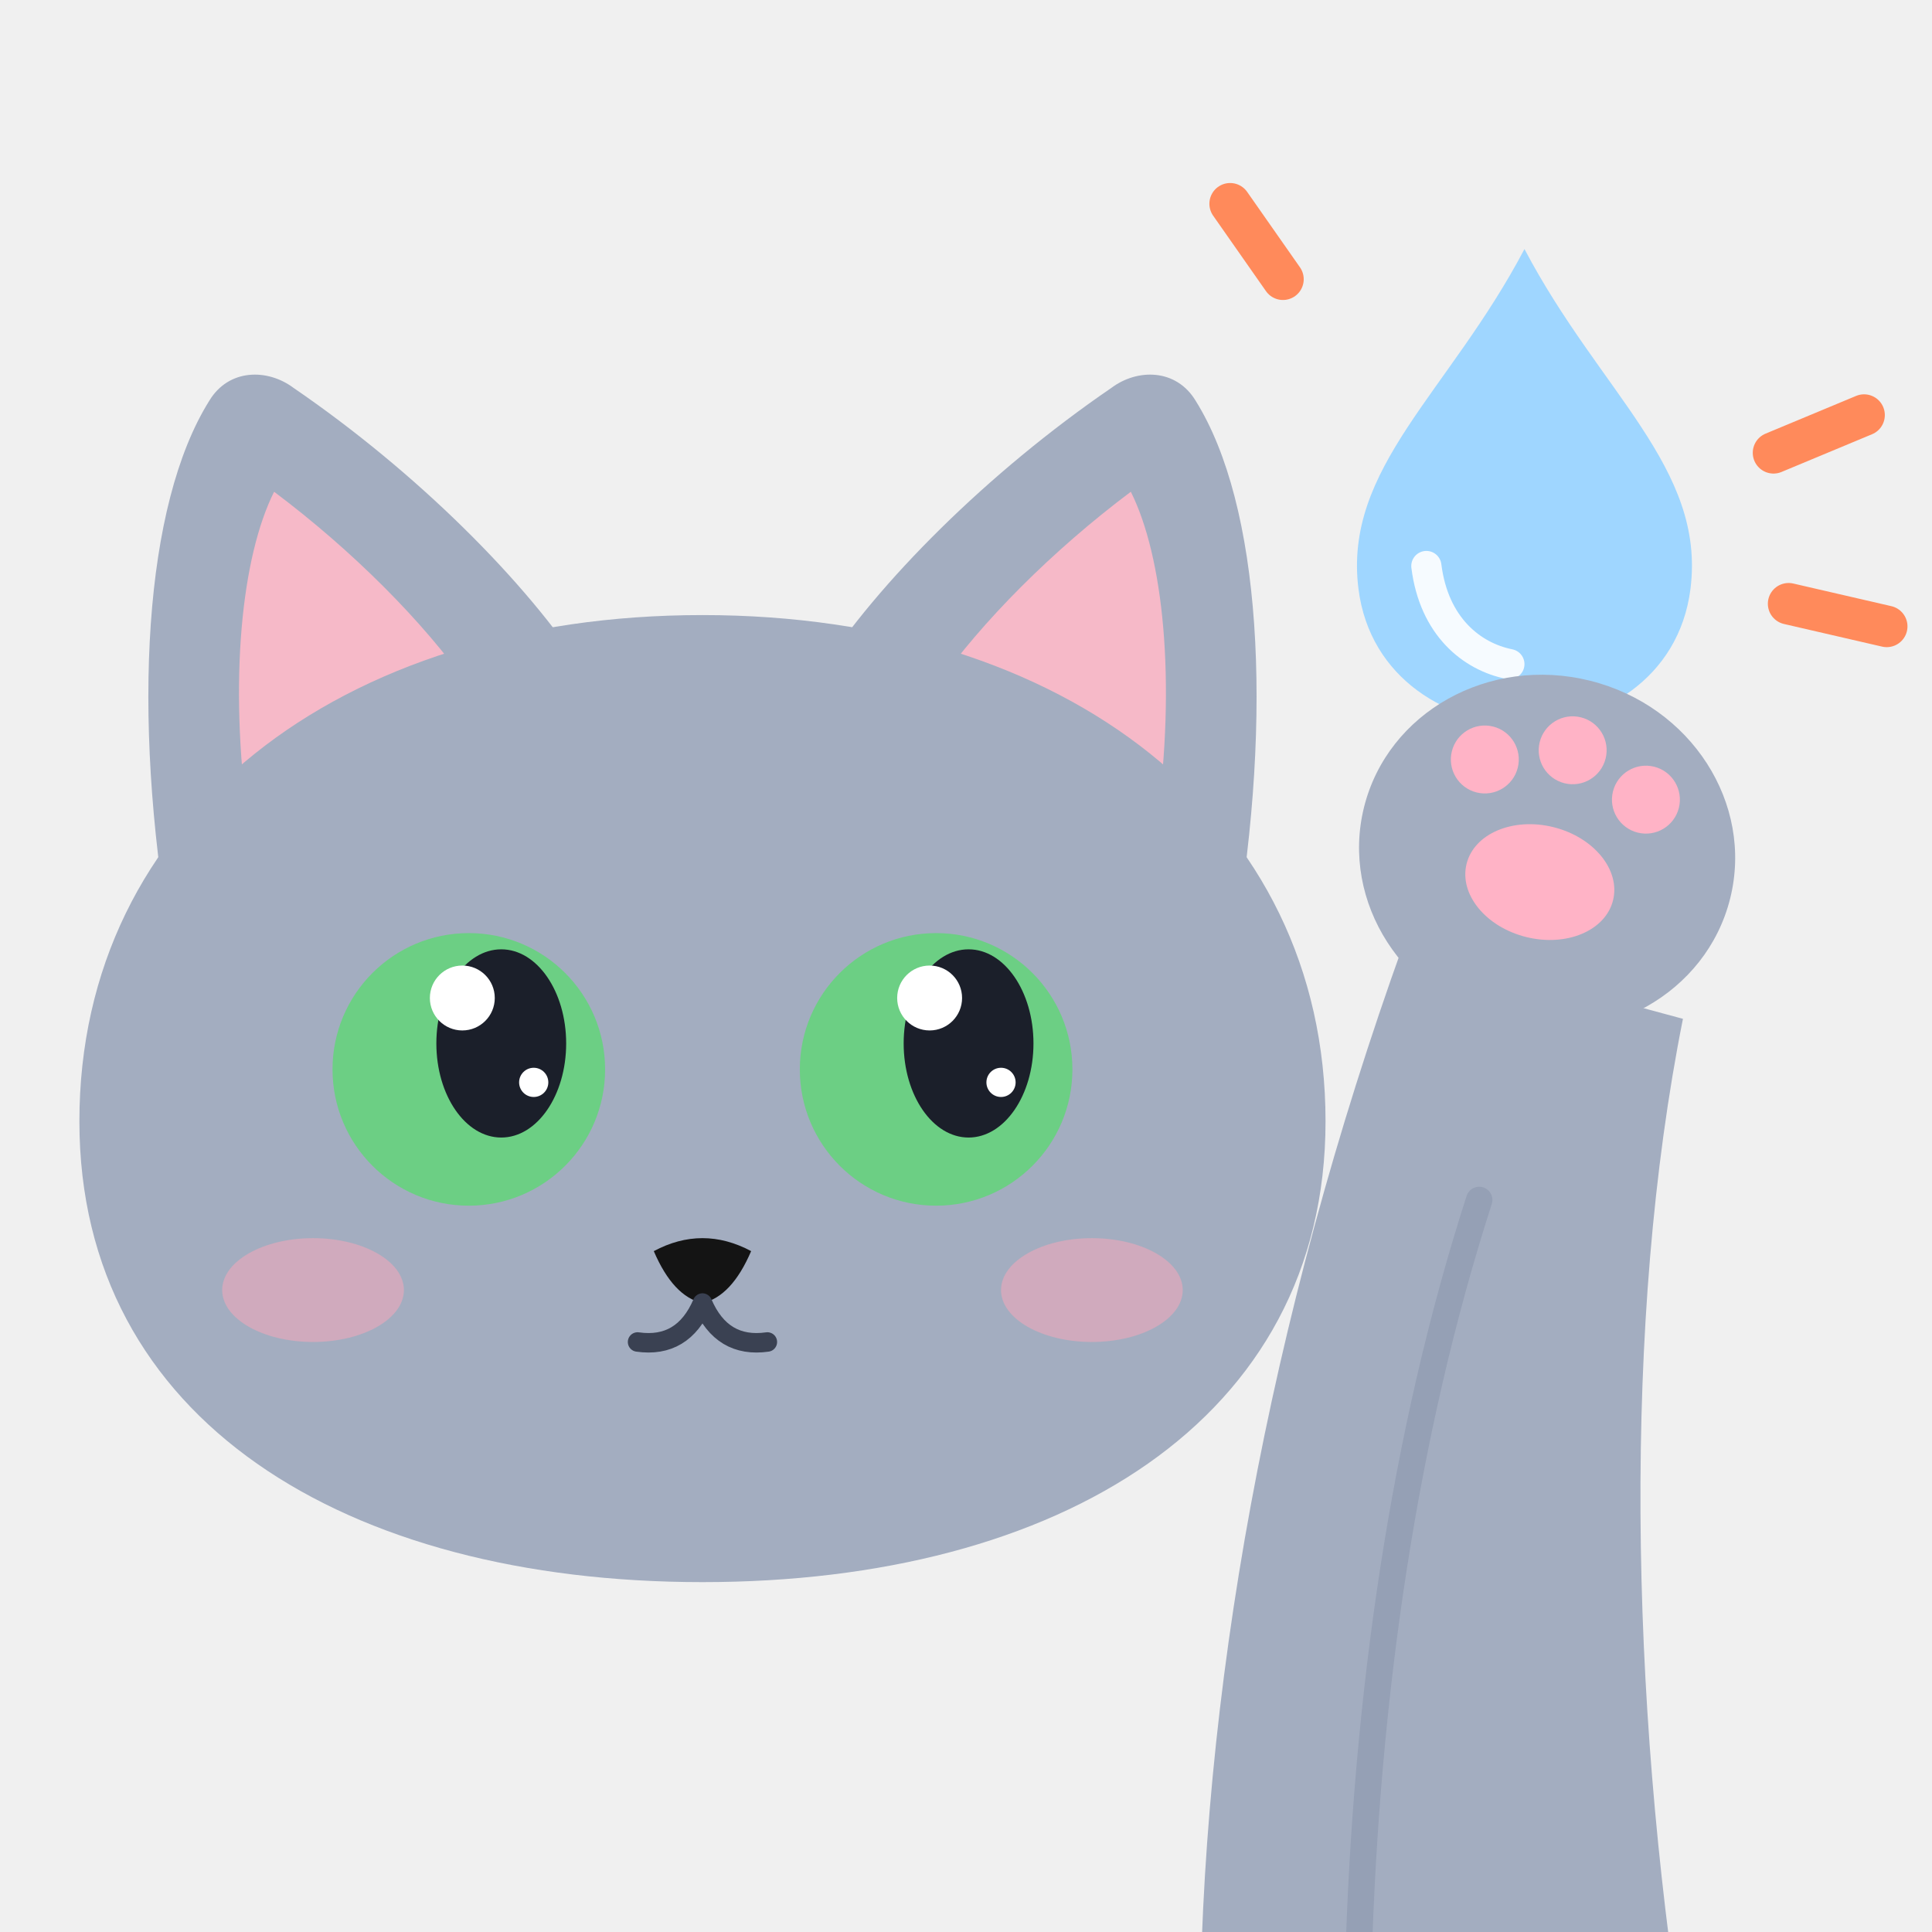
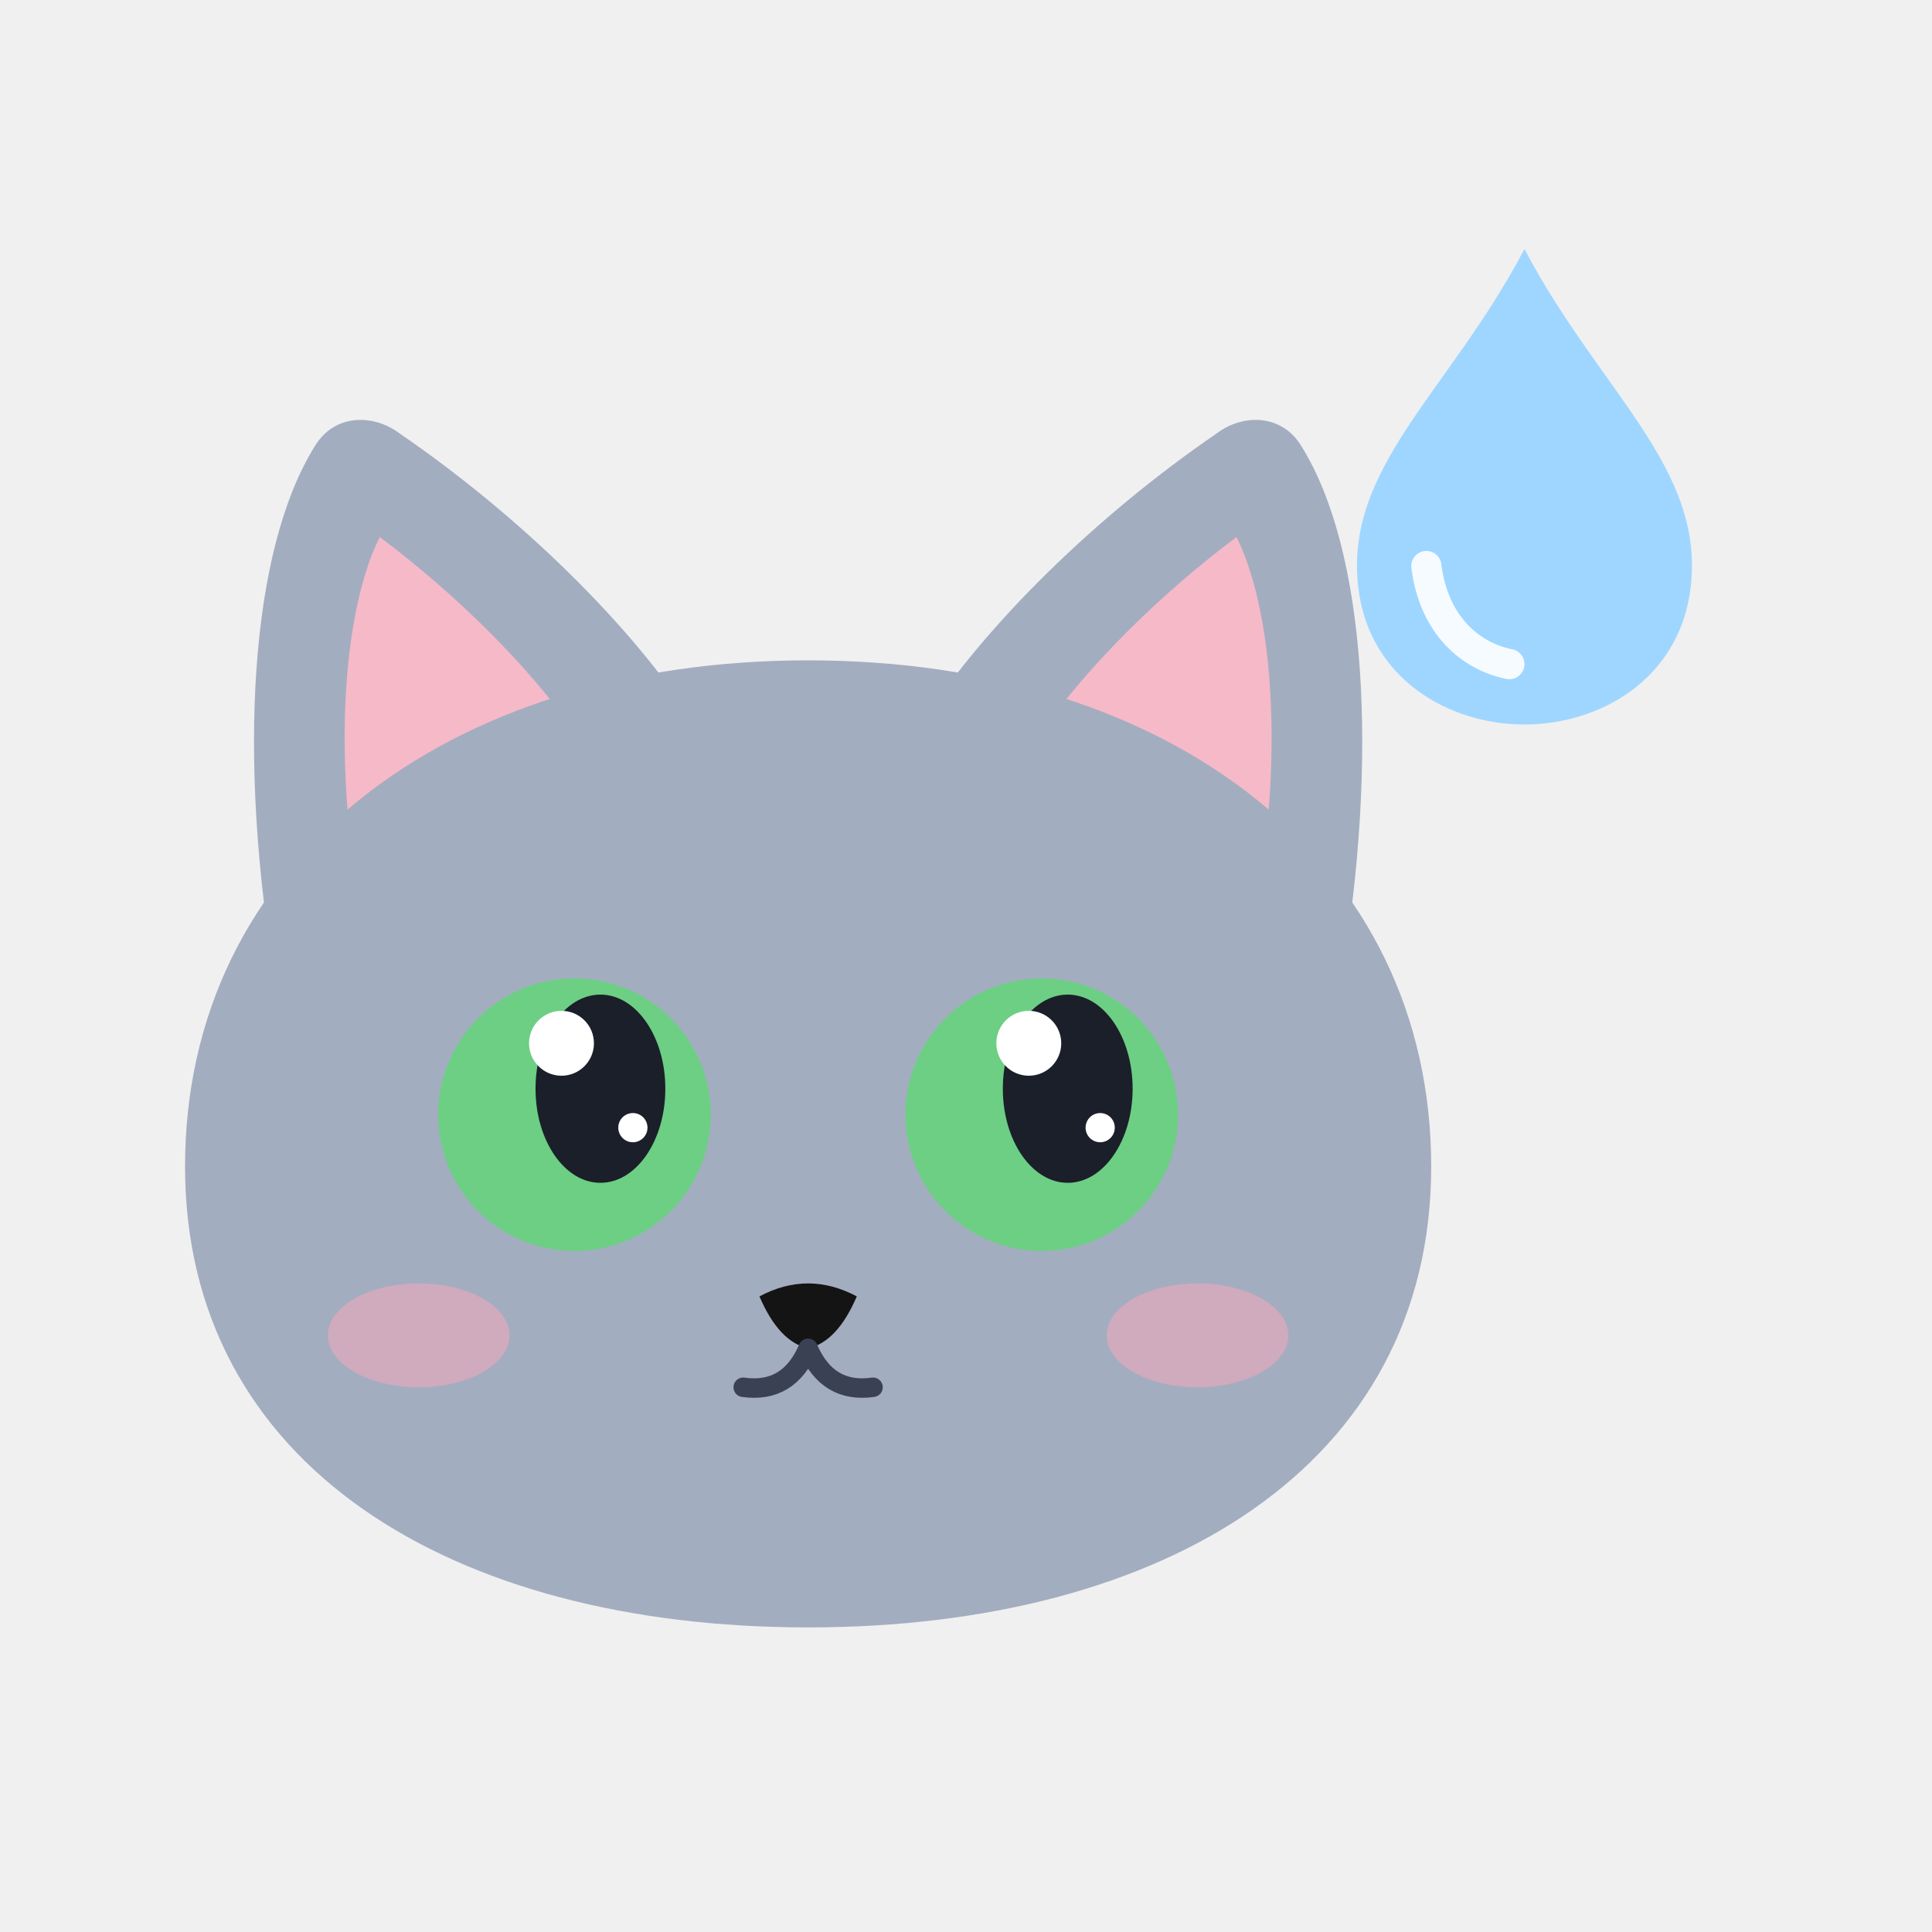
<svg xmlns="http://www.w3.org/2000/svg" viewBox="0 0 512 512">
-   <g transform="translate(-34 34) scale(0.86)">
+   <g transform="translate(-6 46) scale(0.86)">
    <path d="M92 250 C80 180 84 116 104 84 C110 74 122 74 130 80 C168 106 202 140 220 168 Z" fill="#a3adc0" />
    <path d="M420 250 C432 180 428 116 408 84 C402 74 390 74 382 80 C344 106 310 140 292 168 Z" fill="#a3adc0" />
    <path d="M116 214 C110 170 114 132 124 112 C148 130 170 152 184 172 Z" fill="#f6b9c8" />
    <path d="M396 214 C402 170 398 132 388 112 C364 130 342 152 328 172 Z" fill="#f6b9c8" />
    <path d="M256 150 C368 150 448 212 448 306 C448 398 366 448 256 448 C146 448 64 398 64 306 C64 212 144 150 256 150 Z" fill="#a3adc0" />
    <circle cx="184" cy="290" r="42" fill="#6ccf84" />
-     <ellipse cx="194" cy="282" rx="20" ry="29" fill="#1b1f2a" />
-     <circle cx="182" cy="268" r="10" fill="#fff" />
-     <circle cx="204" cy="294" r="4.5" fill="#fff" />
+     <ellipse cx="192" cy="282" rx="20" ry="29" fill="#1b1f2a" />
+     <circle cx="180" cy="268" r="10" fill="#fff" />
+     <circle cx="202" cy="294" r="4.5" fill="#fff" />
    <circle cx="328" cy="290" r="42" fill="#6ccf84" />
-     <ellipse cx="338" cy="282" rx="20" ry="29" fill="#1b1f2a" />
-     <circle cx="326" cy="268" r="10" fill="#fff" />
-     <circle cx="348" cy="294" r="4.5" fill="#fff" />
+     <ellipse cx="336" cy="282" rx="20" ry="29" fill="#1b1f2a" />
+     <circle cx="324" cy="268" r="10" fill="#fff" />
+     <circle cx="346" cy="294" r="4.5" fill="#fff" />
    <ellipse cx="136" cy="358" rx="28" ry="16" fill="#f4a7b9" opacity=".55" />
    <ellipse cx="376" cy="358" rx="28" ry="16" fill="#f4a7b9" opacity=".55" />
    <path transform="translate(256 352)" d="M-15 -6 Q0 -14 15 -6 Q9 8 0 10 Q-9 8 -15 -6Z" fill="#141414" />
    <path transform="translate(256 352)" d="M0 10 Q-6 24 -20 22 M0 10 Q6 24 20 22" fill="none" stroke="#3a4152" stroke-width="6" stroke-linecap="round" />
  </g>
  <path d="M404 66 C424 104 452 124 448 156 C445 180 424 192 404 192 C384 192 363 180 360 156 C356 124 384 104 404 66 Z" fill="#9fd6ff" />
  <path d="M378 150 C380 166 390 174 400 176" fill="none" stroke="#fff" stroke-width="8" stroke-linecap="round" opacity=".9" />
-   <path d="M470 120 l24 -10 M474 160 l26 6 M340 74 l-14 -20" stroke="#ff8a5b" stroke-width="11" stroke-linecap="round" />
-   <path d="M318 540 C318 450 336 350 372 250 L446 270 C430 350 432 450 446 540 Z" fill="#a3adc0" />
-   <path d="M360 520 C362 450 372 380 392 318" fill="none" stroke="#8f9ab0" stroke-width="7" stroke-linecap="round" opacity=".7" />
-   <g transform="translate(410 226) rotate(14)">
-     <ellipse cx="0" cy="0" rx="50" ry="47" fill="#a3adc0" />
-     <ellipse cx="0" cy="8" rx="20" ry="15" fill="#ffb3c6" />
-     <circle cx="-22" cy="-20" r="9" fill="#ffb3c6" />
-     <circle cx="0" cy="-28" r="9" fill="#ffb3c6" />
-     <circle cx="22" cy="-20" r="9" fill="#ffb3c6" />
-   </g>
</svg>
